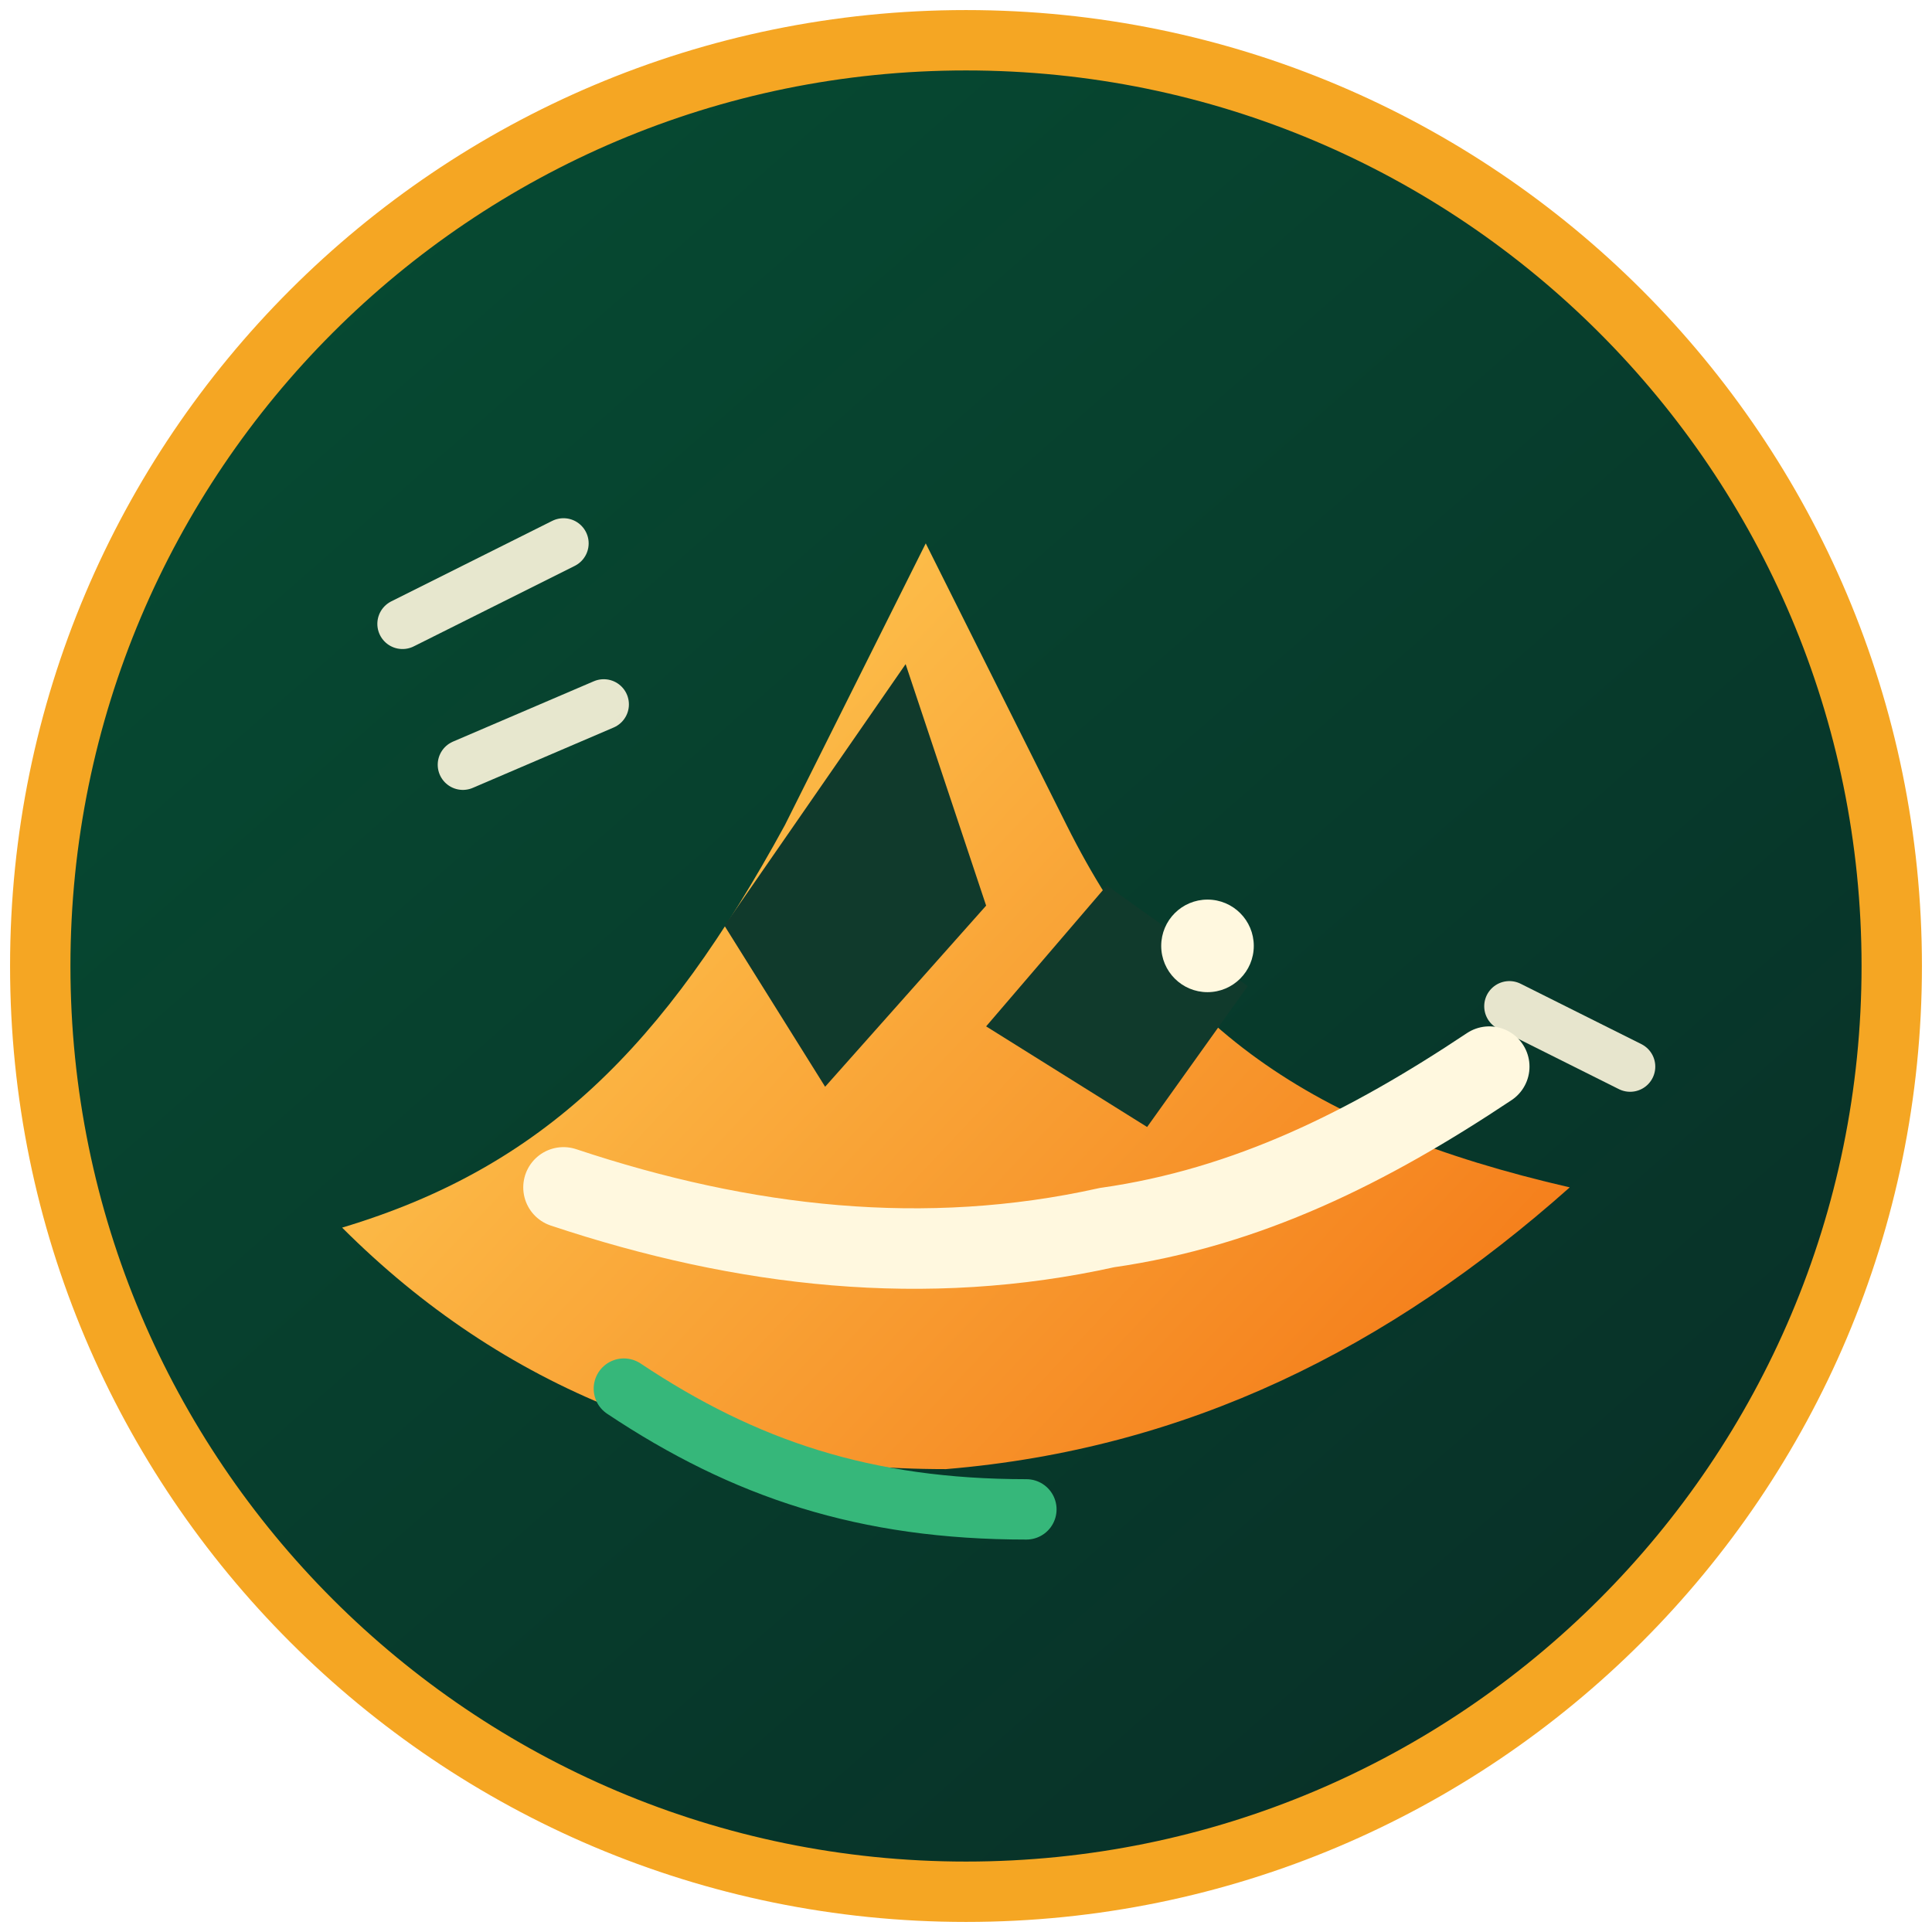
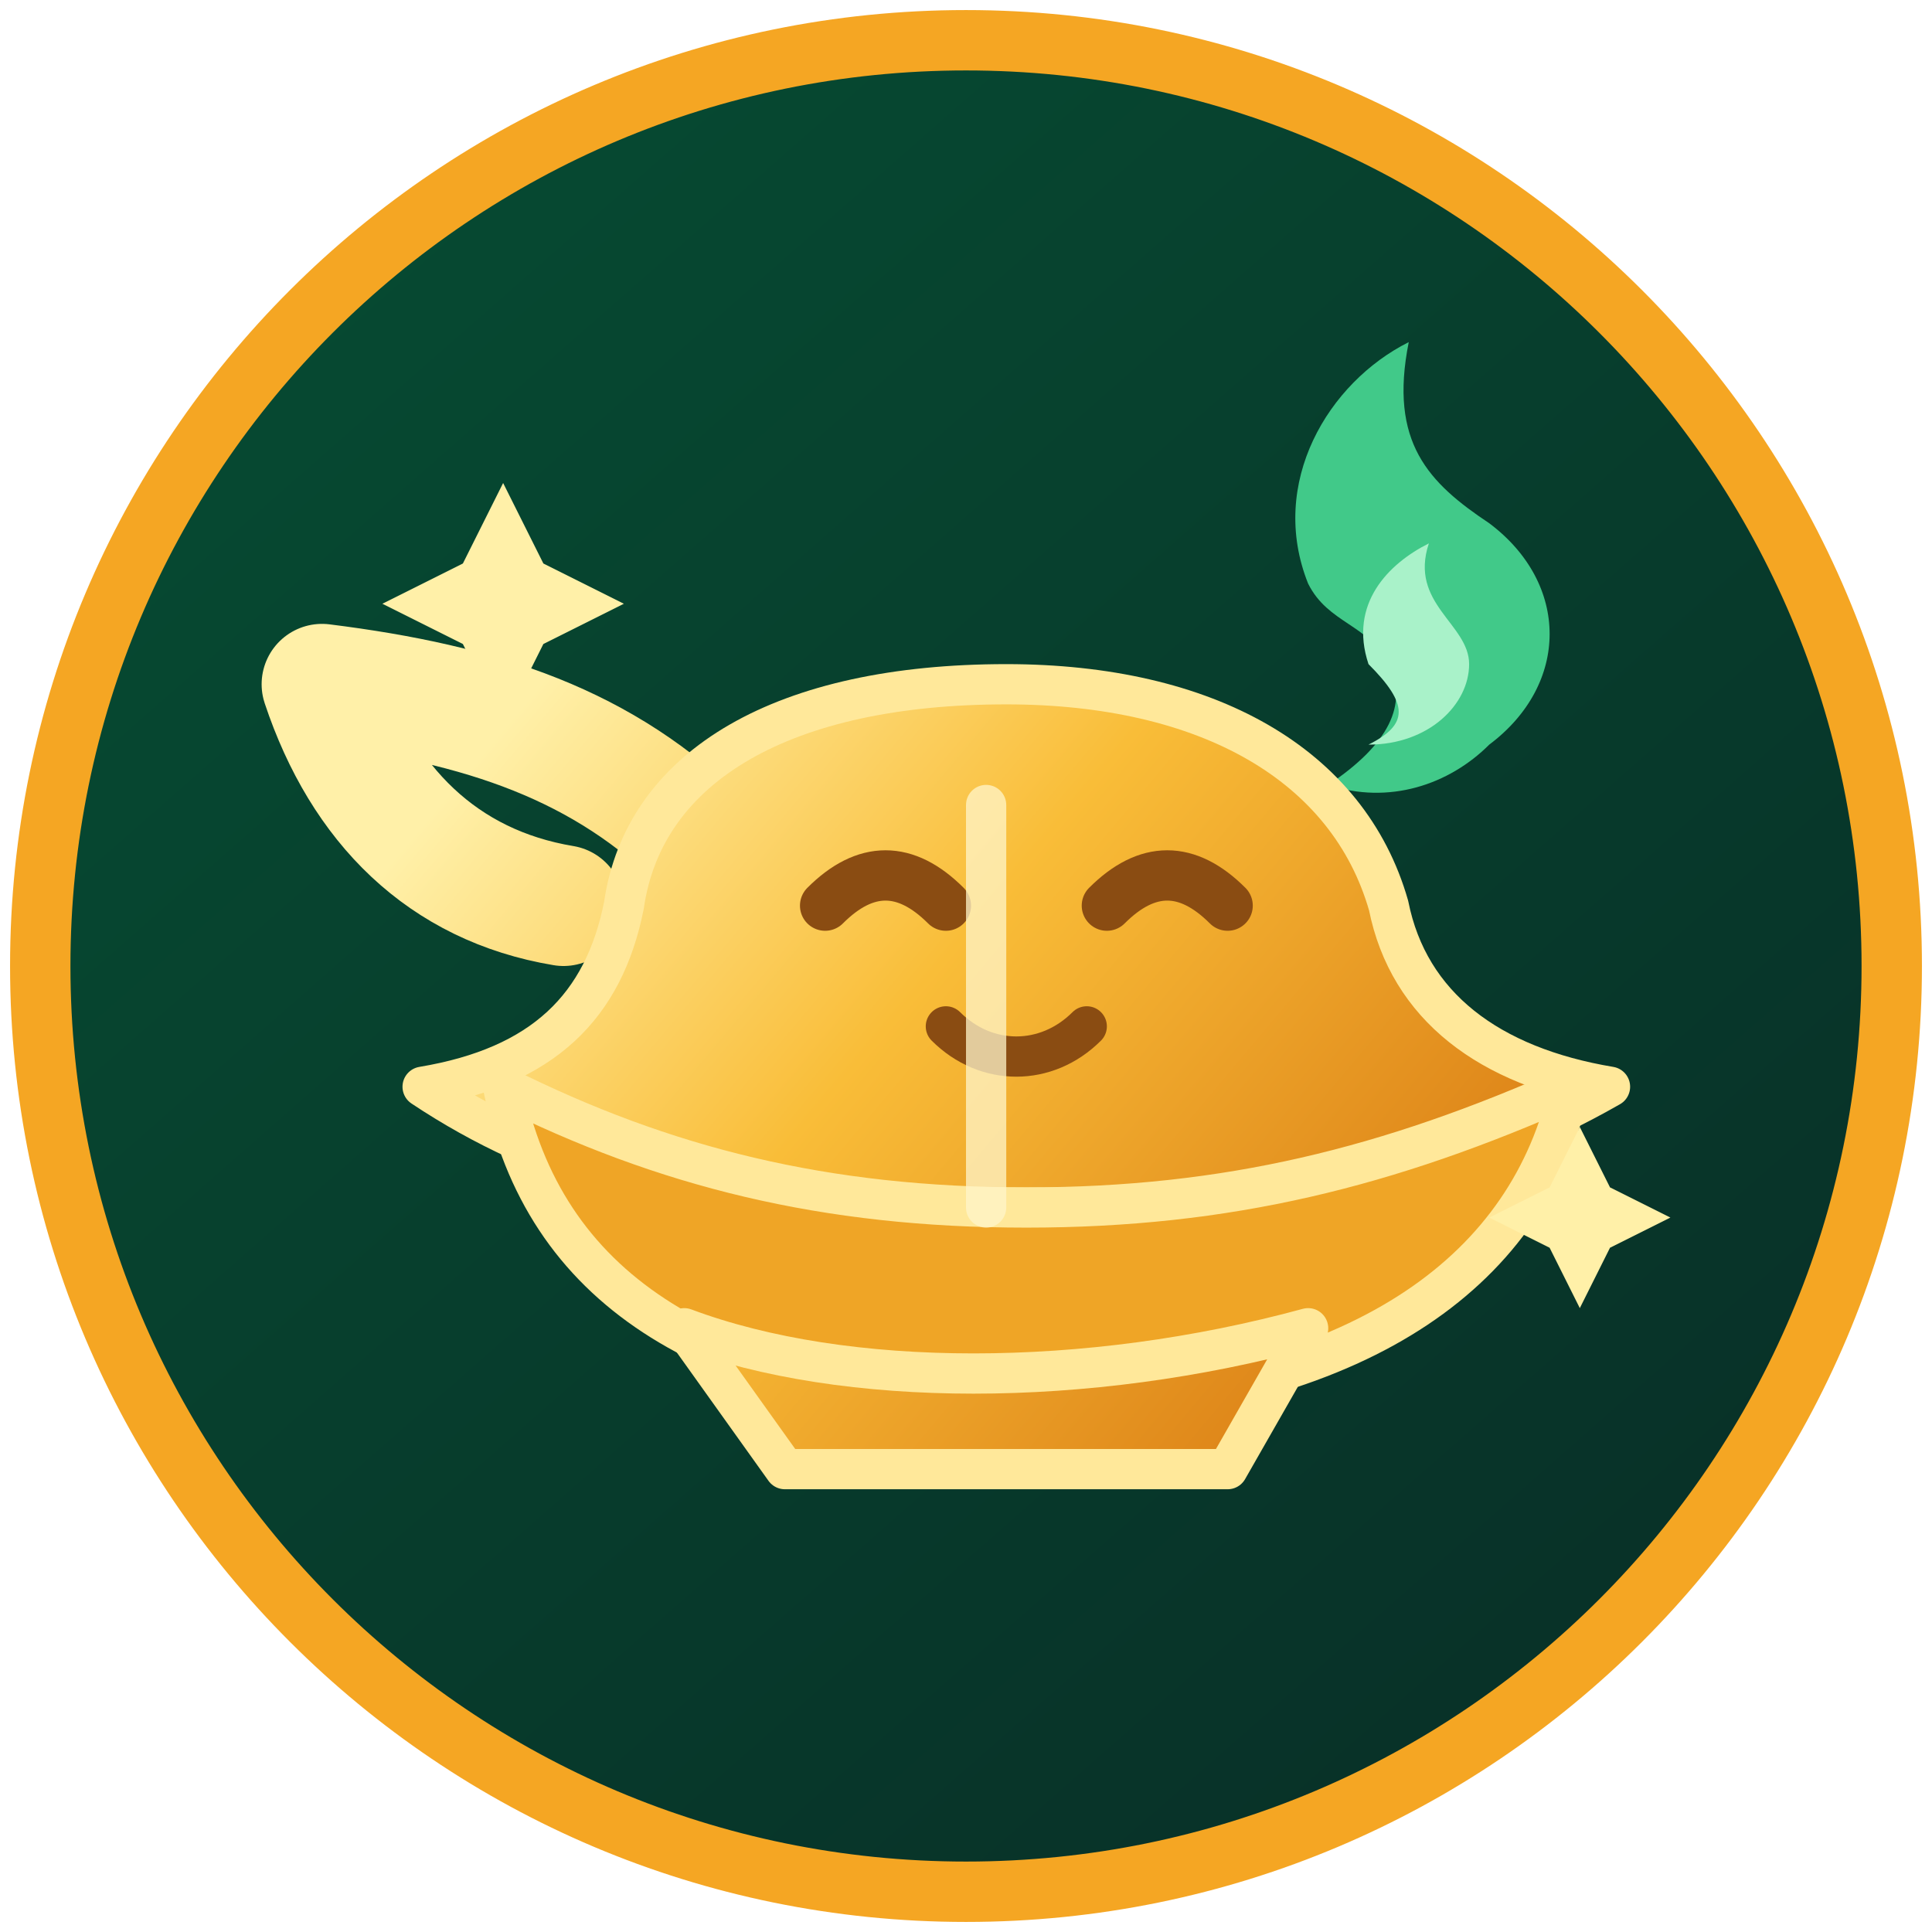
<svg xmlns="http://www.w3.org/2000/svg" viewBox="0 0 96 96" role="img" aria-labelledby="title">
  <defs>
    <linearGradient id="bg" x1="12" y1="8" x2="84" y2="90" gradientUnits="userSpaceOnUse">
      <stop stop-color="#064b32" />
      <stop offset="1" stop-color="#082f27" />
    </linearGradient>
-     <linearGradient id="gold" x1="24" y1="23" x2="74" y2="70" gradientUnits="userSpaceOnUse">
-       <stop stop-color="#ffd45a" />
-       <stop offset="1" stop-color="#f47a18" />
+     <linearGradient id="gold" x1="26" y1="35" x2="70" y2="72" gradientUnits="userSpaceOnUse">
+       <stop stop-color="#fff0a8" />
+       <stop offset=".42" stop-color="#f9bd38" />
+       <stop offset="1" stop-color="#d87912" />
    </linearGradient>
  </defs>
  <circle cx="48" cy="48" r="46" fill="url(#bg)" stroke="#f5a623" stroke-width="3" />
-   <path d="M17 61c10-3 16-9 22-20l7-14 7 14c5 10 12 15 25 18-9 8-19 13-31 14-12 0-22-4-30-12Z" fill="url(#gold)" />
-   <path d="m36 46 9-13 4 12-8 9-5-8Zm19-2 7 5-5 7-8-5 6-7Z" fill="#103a2c" />
-   <path d="M28 59c9 3 18 4 27 2 7-1 13-4 19-8" fill="none" stroke="#fff8df" stroke-linecap="round" stroke-width="4" />
-   <circle cx="60" cy="47" r="2.3" fill="#fff8df" />
-   <path d="M31 69c6 4 12 6 20 6" fill="none" stroke="#36b77a" stroke-linecap="round" stroke-width="3" />
-   <path d="m20 31 8-4m-5 11 7-3m45 15 6 3" fill="none" stroke="#fff8df" stroke-linecap="round" stroke-width="2.5" opacity=".9" />
+   <path d="M65 29c-2-5 1-10 5-12-1 5 1 7 4 9 4 3 4 8 0 11-2 2-5 3-8 2 3-2 4-4 3-6-1-2-3-2-4-4Z" fill="#41c989" />
+   <path d="M68 33c-1-3 1-5 3-6-1 3 2 4 2 6 0 2-2 4-5 4 2-1 2-2 0-4Z" fill="#a9f2c9" />
+   <path d="M28 45c-6-1-10-5-12-11 8 1 14 3 19 8" fill="none" stroke="url(#gold)" stroke-linecap="round" stroke-linejoin="round" stroke-width="6" />
+   <path d="M31 45c1-7 8-11 19-11 10 0 17 4 19 11 1 5 5 8 11 9-7 4-15 6-25 6H43c-9 0-16-2-22-6 6-1 9-4 10-9Z" fill="url(#gold)" stroke="#ffe89a" stroke-linejoin="round" stroke-width="2" />
+   <path d="M25 54c8 4 16 6 26 6s18-2 27-6c-2 9-10 15-25 16h-4c-14-1-22-6-24-16Z" fill="#efa526" stroke="#ffe89a" stroke-linejoin="round" stroke-width="2" />
+   <path d="M34 66c8 3 20 3 31 0l-4 7H39l-5-7Z" fill="url(#gold)" stroke="#ffe89a" stroke-linejoin="round" stroke-width="2" />
+   <path d="M41 45c2-2 4-2 6 0m8 0c2-2 4-2 6 0" fill="none" stroke="#8a4c12" stroke-linecap="round" stroke-width="2.5" />
+   <path d="M47 51c2 2 5 2 7 0" fill="none" stroke="#8a4c12" stroke-linecap="round" stroke-width="2" />
+   <path d="M49 40v20" stroke="#fff5c9" stroke-linecap="round" stroke-width="2" opacity=".75" />
+   <path d="m23 28 2-4 2 4 4 2-4 2-2 4-2-4-4-2 4-2Zm54 31 1.5-3 1.5 3 3 1.5-3 1.5-1.5 3-1.5-3-3-1.5 3-1.5Z" fill="#fff0a8" />
</svg>
